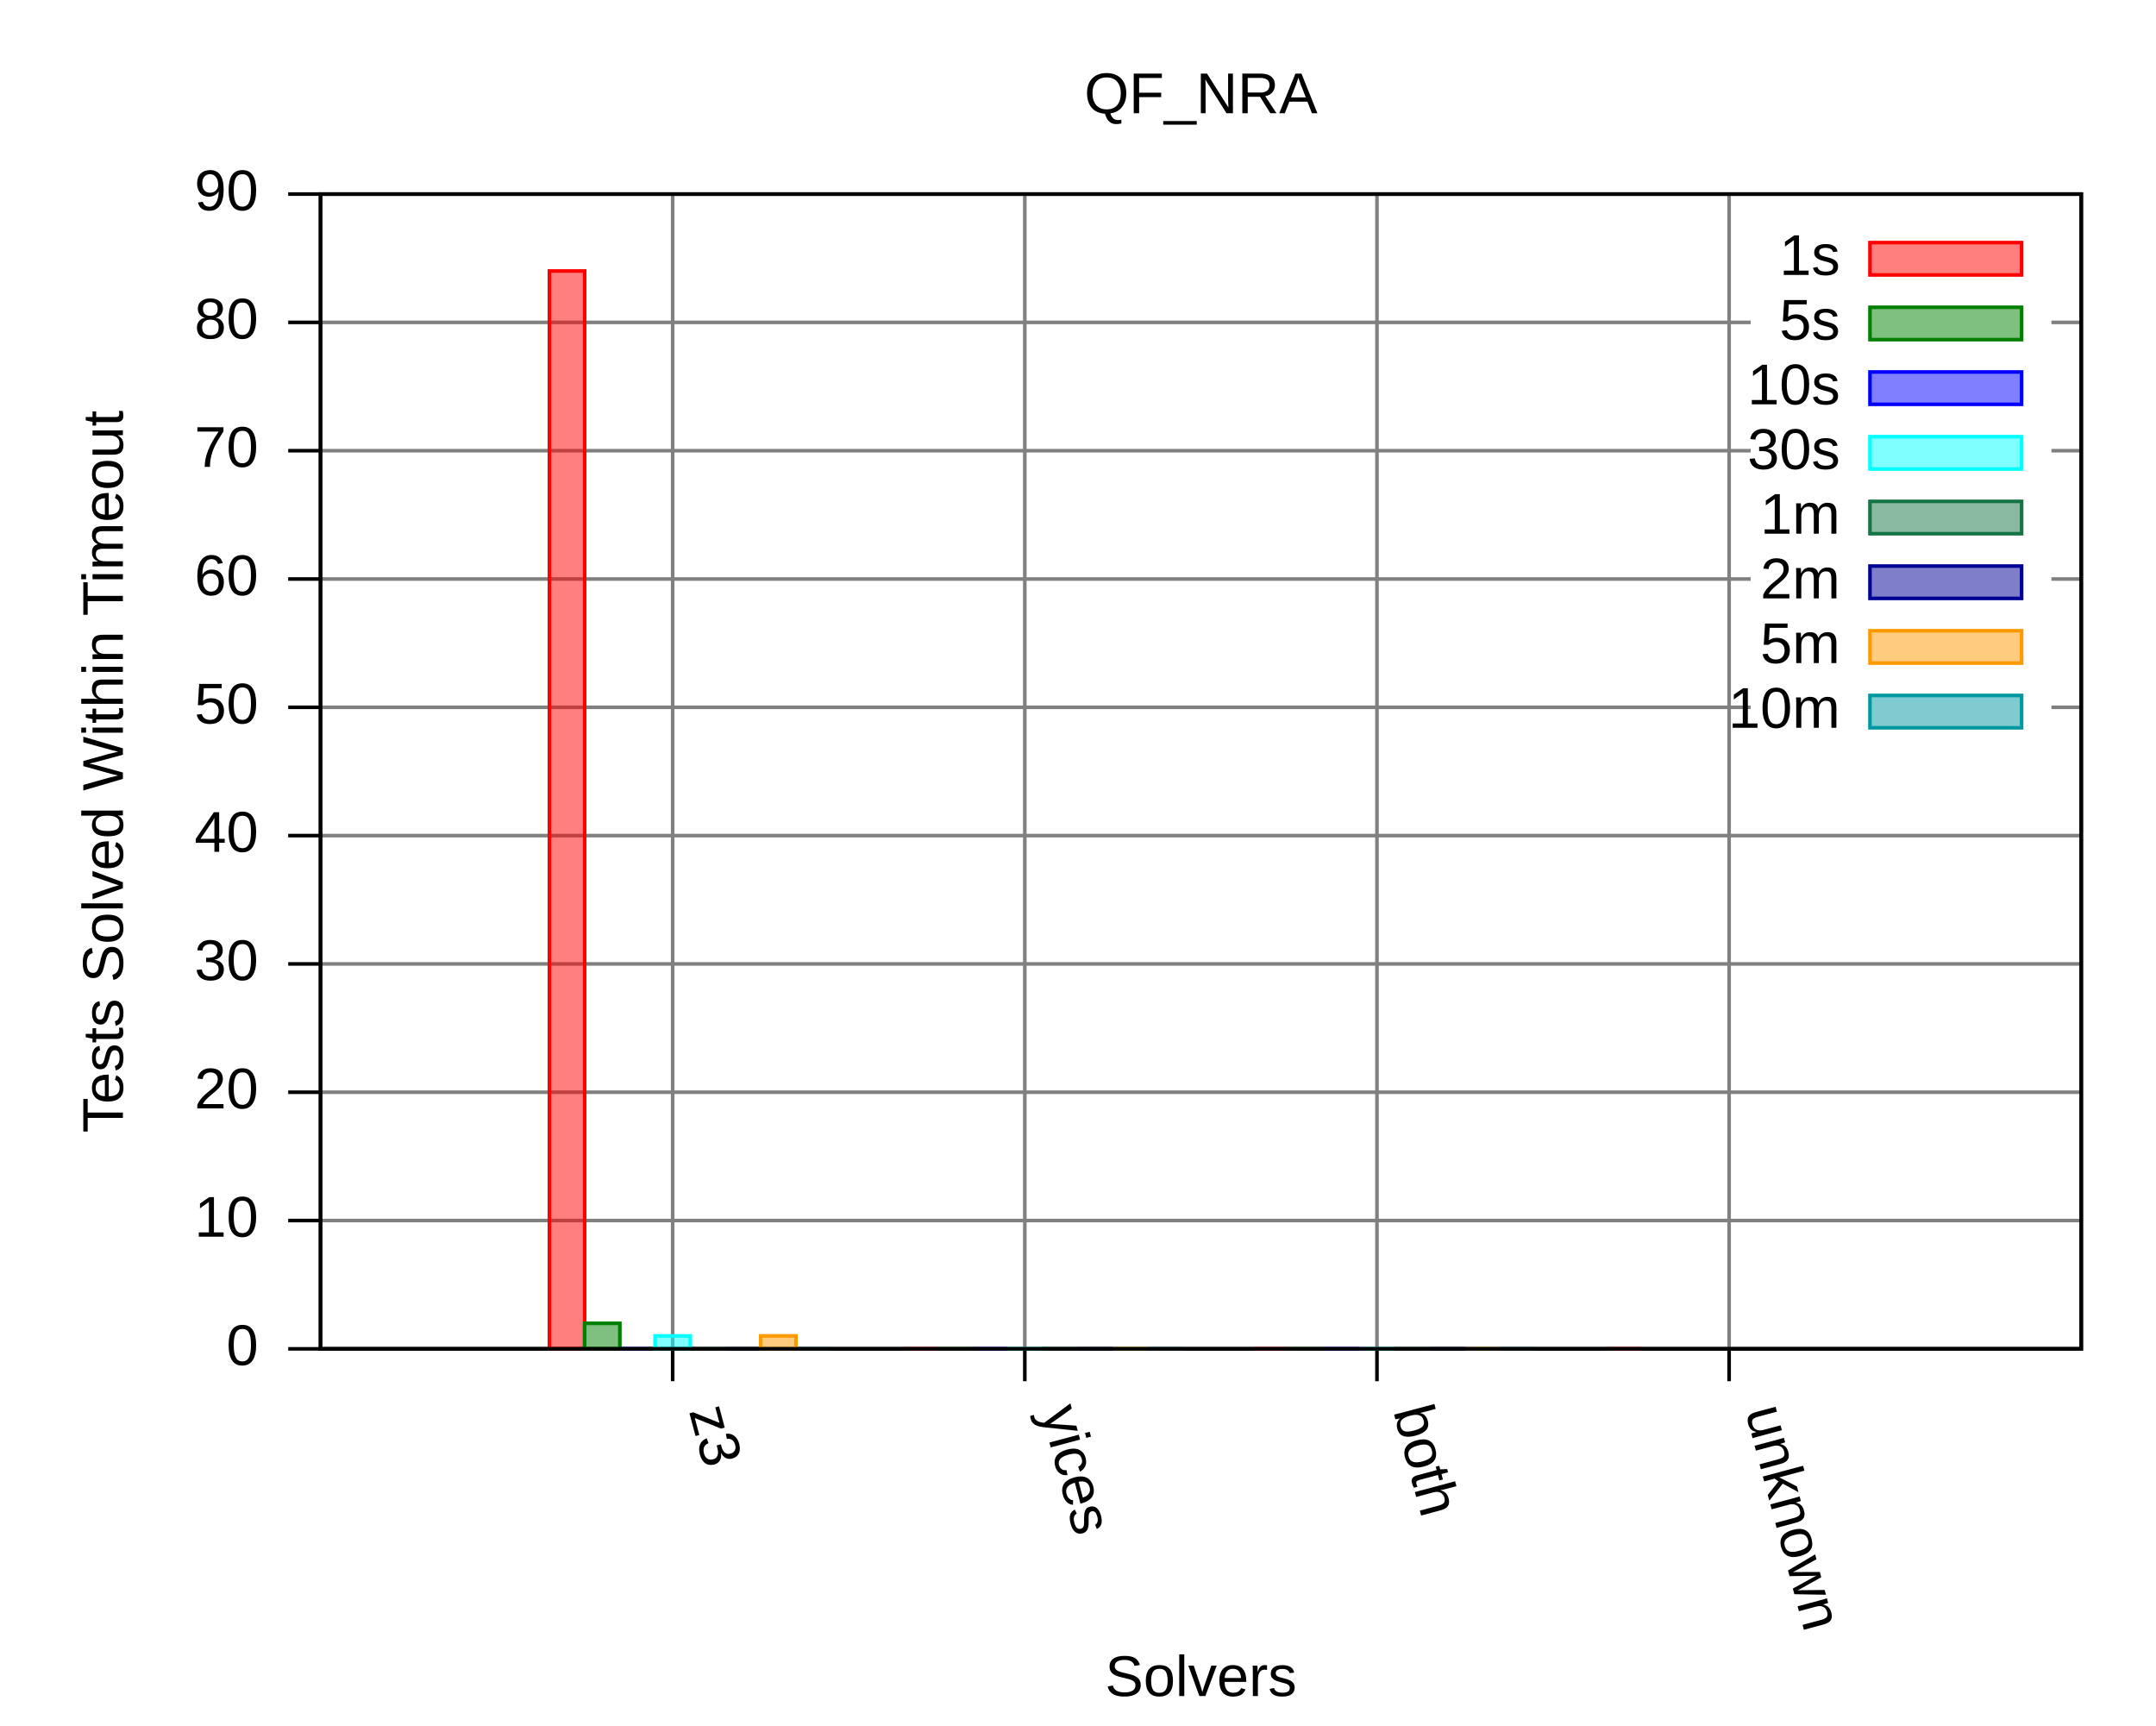
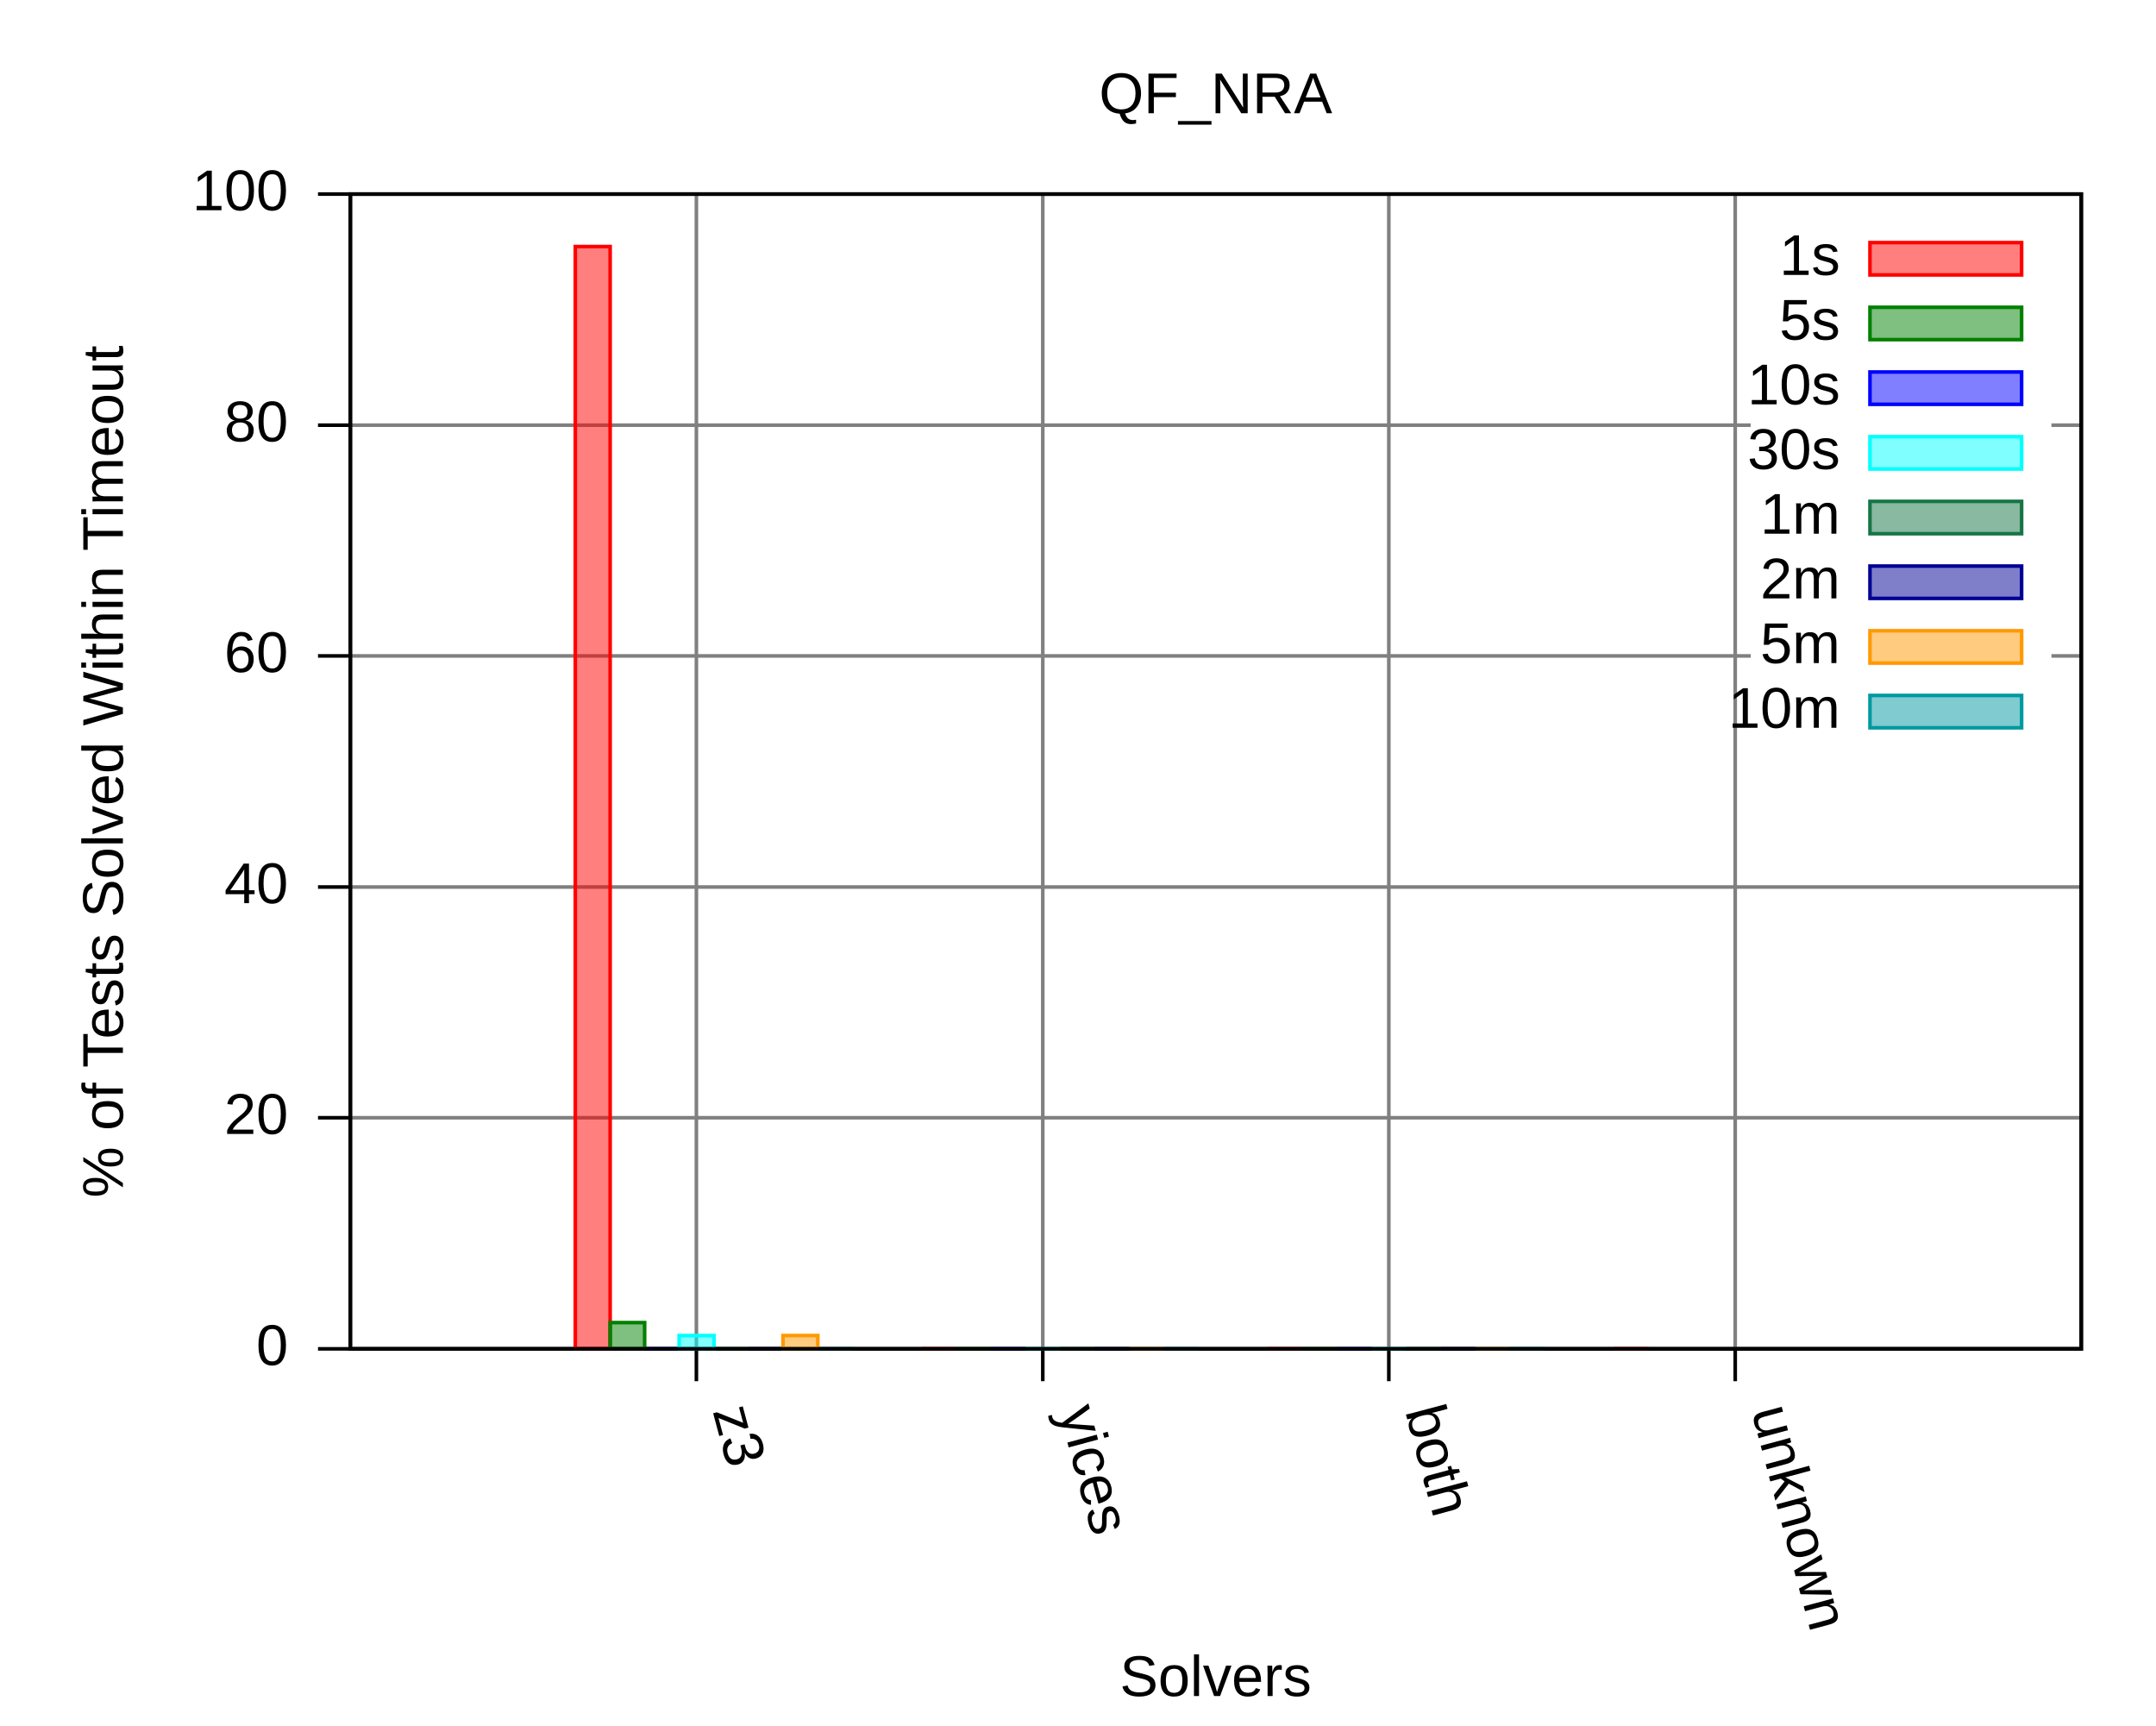
<svg xmlns="http://www.w3.org/2000/svg" xmlns:xlink="http://www.w3.org/1999/xlink" width="600" height="480" viewBox="0 0 600 480">
  <defs>
    <circle id="gpDot" r="0.5" stroke-width="0.5" />
    <path id="gpPt0" stroke-width="0.222" stroke="currentColor" d="M-1,0 h2 M0,-1 v2" />
    <path id="gpPt1" stroke-width="0.222" stroke="currentColor" d="M-1,-1 L1,1 M1,-1 L-1,1" />
    <path id="gpPt2" stroke-width="0.222" stroke="currentColor" d="M-1,0 L1,0 M0,-1 L0,1 M-1,-1 L1,1 M-1,1 L1,-1" />
    <rect id="gpPt3" stroke-width="0.222" stroke="currentColor" x="-1" y="-1" width="2" height="2" />
    <rect id="gpPt4" stroke-width="0.222" stroke="currentColor" fill="currentColor" x="-1" y="-1" width="2" height="2" />
    <circle id="gpPt5" stroke-width="0.222" stroke="currentColor" cx="0" cy="0" r="1" />
    <use xlink:href="#gpPt5" id="gpPt6" fill="currentColor" stroke="none" />
    <path id="gpPt7" stroke-width="0.222" stroke="currentColor" d="M0,-1.33 L-1.33,0.67 L1.33,0.67 z" />
    <use xlink:href="#gpPt7" id="gpPt8" fill="currentColor" stroke="none" />
    <use xlink:href="#gpPt7" id="gpPt9" stroke="currentColor" transform="rotate(180)" />
    <use xlink:href="#gpPt9" id="gpPt10" fill="currentColor" stroke="none" />
    <use xlink:href="#gpPt3" id="gpPt11" stroke="currentColor" transform="rotate(45)" />
    <use xlink:href="#gpPt11" id="gpPt12" fill="currentColor" stroke="none" />
  </defs>
  <g style="fill:none; color:white; stroke:currentColor; stroke-width:1.00; stroke-linecap:butt; stroke-linejoin:miter">
</g>
  <g style="fill:none; color:black; stroke:currentColor; stroke-width:1.00; stroke-linecap:butt; stroke-linejoin:miter">
</g>
  <g style="fill:none; color:gray; stroke:currentColor; stroke-width:1.00; stroke-linecap:butt; stroke-linejoin:miter">
-     <path d="M89.2,375.3 L579.2,375.3 " />
-   </g>
-   <g style="fill:none; color:black; stroke:currentColor; stroke-width:1.00; stroke-linecap:butt; stroke-linejoin:miter">
-     <path d="M89.2,375.3 L80.2,375.3 " />
-     <g transform="translate(71.9,379.8)" style="stroke:none; fill:black; font-family:Arial; font-size:12.00pt; text-anchor:end">
+     <path d="M97.5,375.3 L579.2,375.3 " />
+   </g>
+   <g style="fill:none; color:black; stroke:currentColor; stroke-width:1.00; stroke-linecap:butt; stroke-linejoin:miter">
+     <path d="M97.5,375.3 L88.5,375.3 " />
+     <g transform="translate(80.2,379.8)" style="stroke:none; fill:black; font-family:Arial; font-size:12.00pt; text-anchor:end">
      <text> 0</text>
    </g>
  </g>
  <g style="fill:none; color:gray; stroke:currentColor; stroke-width:1.00; stroke-linecap:butt; stroke-linejoin:miter">
-     <path d="M89.2,339.6 L579.2,339.6 " />
-   </g>
-   <g style="fill:none; color:black; stroke:currentColor; stroke-width:1.00; stroke-linecap:butt; stroke-linejoin:miter">
-     <path d="M89.2,339.6 L80.2,339.6 " />
-     <g transform="translate(71.9,344.1)" style="stroke:none; fill:black; font-family:Arial; font-size:12.00pt; text-anchor:end">
-       <text> 10</text>
-     </g>
-   </g>
-   <g style="fill:none; color:gray; stroke:currentColor; stroke-width:1.00; stroke-linecap:butt; stroke-linejoin:miter">
-     <path d="M89.2,303.9 L579.2,303.9 " />
-   </g>
-   <g style="fill:none; color:black; stroke:currentColor; stroke-width:1.00; stroke-linecap:butt; stroke-linejoin:miter">
-     <path d="M89.2,303.9 L80.2,303.9 " />
-     <g transform="translate(71.9,308.4)" style="stroke:none; fill:black; font-family:Arial; font-size:12.00pt; text-anchor:end">
+     <path d="M97.5,311.0 L579.2,311.0 " />
+   </g>
+   <g style="fill:none; color:black; stroke:currentColor; stroke-width:1.00; stroke-linecap:butt; stroke-linejoin:miter">
+     <path d="M97.5,311.0 L88.5,311.0 " />
+     <g transform="translate(80.2,315.5)" style="stroke:none; fill:black; font-family:Arial; font-size:12.00pt; text-anchor:end">
      <text> 20</text>
    </g>
  </g>
  <g style="fill:none; color:gray; stroke:currentColor; stroke-width:1.00; stroke-linecap:butt; stroke-linejoin:miter">
-     <path d="M89.2,268.2 L579.2,268.2 " />
-   </g>
-   <g style="fill:none; color:black; stroke:currentColor; stroke-width:1.00; stroke-linecap:butt; stroke-linejoin:miter">
-     <path d="M89.2,268.2 L80.2,268.2 " />
-     <g transform="translate(71.9,272.7)" style="stroke:none; fill:black; font-family:Arial; font-size:12.00pt; text-anchor:end">
-       <text> 30</text>
-     </g>
-   </g>
-   <g style="fill:none; color:gray; stroke:currentColor; stroke-width:1.00; stroke-linecap:butt; stroke-linejoin:miter">
-     <path d="M89.2,232.5 L579.2,232.5 " />
-   </g>
-   <g style="fill:none; color:black; stroke:currentColor; stroke-width:1.00; stroke-linecap:butt; stroke-linejoin:miter">
-     <path d="M89.2,232.5 L80.2,232.5 " />
-     <g transform="translate(71.9,237.0)" style="stroke:none; fill:black; font-family:Arial; font-size:12.00pt; text-anchor:end">
+     <path d="M97.5,246.8 L579.2,246.8 " />
+   </g>
+   <g style="fill:none; color:black; stroke:currentColor; stroke-width:1.00; stroke-linecap:butt; stroke-linejoin:miter">
+     <path d="M97.5,246.8 L88.5,246.8 " />
+     <g transform="translate(80.2,251.3)" style="stroke:none; fill:black; font-family:Arial; font-size:12.00pt; text-anchor:end">
      <text> 40</text>
    </g>
  </g>
  <g style="fill:none; color:gray; stroke:currentColor; stroke-width:1.00; stroke-linecap:butt; stroke-linejoin:miter">
-     <path d="M89.2,196.8 L487.2,196.8 M570.9,196.8 L579.2,196.8 " />
-   </g>
-   <g style="fill:none; color:black; stroke:currentColor; stroke-width:1.00; stroke-linecap:butt; stroke-linejoin:miter">
-     <path d="M89.2,196.8 L80.2,196.8 " />
-     <g transform="translate(71.9,201.3)" style="stroke:none; fill:black; font-family:Arial; font-size:12.00pt; text-anchor:end">
-       <text> 50</text>
-     </g>
-   </g>
-   <g style="fill:none; color:gray; stroke:currentColor; stroke-width:1.00; stroke-linecap:butt; stroke-linejoin:miter">
-     <path d="M89.2,161.1 L487.2,161.1 M570.9,161.1 L579.2,161.1 " />
-   </g>
-   <g style="fill:none; color:black; stroke:currentColor; stroke-width:1.00; stroke-linecap:butt; stroke-linejoin:miter">
-     <path d="M89.2,161.1 L80.2,161.1 " />
-     <g transform="translate(71.9,165.6)" style="stroke:none; fill:black; font-family:Arial; font-size:12.00pt; text-anchor:end">
+     <path d="M97.5,182.5 L487.2,182.5 M570.9,182.5 L579.2,182.5 " />
+   </g>
+   <g style="fill:none; color:black; stroke:currentColor; stroke-width:1.00; stroke-linecap:butt; stroke-linejoin:miter">
+     <path d="M97.5,182.5 L88.5,182.5 " />
+     <g transform="translate(80.2,187.0)" style="stroke:none; fill:black; font-family:Arial; font-size:12.00pt; text-anchor:end">
      <text> 60</text>
    </g>
  </g>
  <g style="fill:none; color:gray; stroke:currentColor; stroke-width:1.00; stroke-linecap:butt; stroke-linejoin:miter">
-     <path d="M89.2,125.4 L487.2,125.4 M570.9,125.4 L579.2,125.4 " />
-   </g>
-   <g style="fill:none; color:black; stroke:currentColor; stroke-width:1.00; stroke-linecap:butt; stroke-linejoin:miter">
-     <path d="M89.2,125.4 L80.2,125.4 " />
-     <g transform="translate(71.9,129.9)" style="stroke:none; fill:black; font-family:Arial; font-size:12.00pt; text-anchor:end">
-       <text> 70</text>
-     </g>
-   </g>
-   <g style="fill:none; color:gray; stroke:currentColor; stroke-width:1.00; stroke-linecap:butt; stroke-linejoin:miter">
-     <path d="M89.2,89.7 L487.2,89.7 M570.9,89.7 L579.2,89.7 " />
-   </g>
-   <g style="fill:none; color:black; stroke:currentColor; stroke-width:1.00; stroke-linecap:butt; stroke-linejoin:miter">
-     <path d="M89.2,89.7 L80.2,89.7 " />
-     <g transform="translate(71.9,94.2)" style="stroke:none; fill:black; font-family:Arial; font-size:12.00pt; text-anchor:end">
+     <path d="M97.5,118.3 L487.2,118.3 M570.9,118.3 L579.2,118.3 " />
+   </g>
+   <g style="fill:none; color:black; stroke:currentColor; stroke-width:1.00; stroke-linecap:butt; stroke-linejoin:miter">
+     <path d="M97.5,118.3 L88.5,118.3 " />
+     <g transform="translate(80.2,122.8)" style="stroke:none; fill:black; font-family:Arial; font-size:12.00pt; text-anchor:end">
      <text> 80</text>
    </g>
  </g>
  <g style="fill:none; color:gray; stroke:currentColor; stroke-width:1.00; stroke-linecap:butt; stroke-linejoin:miter">
-     <path d="M89.2,54.0 L579.2,54.0 " />
-   </g>
-   <g style="fill:none; color:black; stroke:currentColor; stroke-width:1.00; stroke-linecap:butt; stroke-linejoin:miter">
-     <path d="M89.2,54.0 L80.2,54.0 " />
-     <g transform="translate(71.9,58.5)" style="stroke:none; fill:black; font-family:Arial; font-size:12.00pt; text-anchor:end">
-       <text> 90</text>
-     </g>
-   </g>
-   <g style="fill:none; color:gray; stroke:currentColor; stroke-width:1.00; stroke-linecap:butt; stroke-linejoin:miter">
-     <path d="M187.2,375.3 L187.2,54.0 " />
-   </g>
-   <g style="fill:none; color:black; stroke:currentColor; stroke-width:1.00; stroke-linecap:butt; stroke-linejoin:miter">
-     <path d="M187.2,375.3 L187.2,384.3 " />
-     <g transform="translate(191.7,392.6) rotate(75)" style="stroke:none; fill:black; font-family:Arial; font-size:12.00pt; text-anchor:start">
+     <path d="M97.5,54.0 L579.2,54.0 " />
+   </g>
+   <g style="fill:none; color:black; stroke:currentColor; stroke-width:1.00; stroke-linecap:butt; stroke-linejoin:miter">
+     <path d="M97.5,54.0 L88.5,54.0 " />
+     <g transform="translate(80.2,58.5)" style="stroke:none; fill:black; font-family:Arial; font-size:12.00pt; text-anchor:end">
+       <text> 100</text>
+     </g>
+   </g>
+   <g style="fill:none; color:gray; stroke:currentColor; stroke-width:1.00; stroke-linecap:butt; stroke-linejoin:miter">
+     <path d="M193.8,375.3 L193.8,54.0 " />
+   </g>
+   <g style="fill:none; color:black; stroke:currentColor; stroke-width:1.00; stroke-linecap:butt; stroke-linejoin:miter">
+     <path d="M193.8,375.3 L193.8,384.3 " />
+     <g transform="translate(198.3,392.6) rotate(75)" style="stroke:none; fill:black; font-family:Arial; font-size:12.00pt; text-anchor:start">
      <text>z3</text>
    </g>
  </g>
  <g style="fill:none; color:gray; stroke:currentColor; stroke-width:1.00; stroke-linecap:butt; stroke-linejoin:miter">
-     <path d="M285.2,375.3 L285.2,54.0 " />
-   </g>
-   <g style="fill:none; color:black; stroke:currentColor; stroke-width:1.00; stroke-linecap:butt; stroke-linejoin:miter">
-     <path d="M285.2,375.3 L285.2,384.3 " />
-     <g transform="translate(289.7,392.6) rotate(75)" style="stroke:none; fill:black; font-family:Arial; font-size:12.00pt; text-anchor:start">
+     <path d="M290.2,375.3 L290.2,54.0 " />
+   </g>
+   <g style="fill:none; color:black; stroke:currentColor; stroke-width:1.00; stroke-linecap:butt; stroke-linejoin:miter">
+     <path d="M290.2,375.3 L290.2,384.3 " />
+     <g transform="translate(294.7,392.6) rotate(75)" style="stroke:none; fill:black; font-family:Arial; font-size:12.00pt; text-anchor:start">
      <text>yices</text>
    </g>
  </g>
  <g style="fill:none; color:gray; stroke:currentColor; stroke-width:1.00; stroke-linecap:butt; stroke-linejoin:miter">
-     <path d="M383.2,375.3 L383.2,54.0 " />
-   </g>
-   <g style="fill:none; color:black; stroke:currentColor; stroke-width:1.00; stroke-linecap:butt; stroke-linejoin:miter">
-     <path d="M383.2,375.3 L383.2,384.3 " />
-     <g transform="translate(387.7,392.6) rotate(75)" style="stroke:none; fill:black; font-family:Arial; font-size:12.00pt; text-anchor:start">
+     <path d="M386.5,375.3 L386.5,54.0 " />
+   </g>
+   <g style="fill:none; color:black; stroke:currentColor; stroke-width:1.00; stroke-linecap:butt; stroke-linejoin:miter">
+     <path d="M386.5,375.3 L386.5,384.3 " />
+     <g transform="translate(391.0,392.6) rotate(75)" style="stroke:none; fill:black; font-family:Arial; font-size:12.00pt; text-anchor:start">
      <text>both</text>
    </g>
  </g>
  <g style="fill:none; color:gray; stroke:currentColor; stroke-width:1.00; stroke-linecap:butt; stroke-linejoin:miter">
-     <path d="M481.2,375.3 L481.2,54.0 " />
-   </g>
-   <g style="fill:none; color:black; stroke:currentColor; stroke-width:1.00; stroke-linecap:butt; stroke-linejoin:miter">
-     <path d="M481.2,375.3 L481.2,384.3 " />
-     <g transform="translate(485.7,392.6) rotate(75)" style="stroke:none; fill:black; font-family:Arial; font-size:12.00pt; text-anchor:start">
+     <path d="M482.9,375.3 L482.9,54.0 " />
+   </g>
+   <g style="fill:none; color:black; stroke:currentColor; stroke-width:1.00; stroke-linecap:butt; stroke-linejoin:miter">
+     <path d="M482.9,375.3 L482.9,384.3 " />
+     <g transform="translate(487.4,392.6) rotate(75)" style="stroke:none; fill:black; font-family:Arial; font-size:12.00pt; text-anchor:start">
      <text>unknown</text>
    </g>
-     <path d="M89.2,54.0 L89.2,375.3 L579.2,375.3 L579.2,54.0 L89.2,54.0 Z " />
+     <path d="M97.5,54.0 L97.5,375.3 L579.2,375.3 L579.2,54.0 L97.5,54.0 Z " />
    <g transform="translate(34.2,214.7) rotate(-90)" style="stroke:none; fill:black; font-family:Arial; font-size:12.00pt; text-anchor:middle">
-       <text>Tests Solved Within Timeout</text>
-     </g>
-     <g transform="translate(334.2,471.9)" style="stroke:none; fill:black; font-family:Arial; font-size:12.00pt; text-anchor:middle">
+       <text>% of Tests Solved Within Timeout</text>
+     </g>
+     <g transform="translate(338.3,471.9)" style="stroke:none; fill:black; font-family:Arial; font-size:12.00pt; text-anchor:middle">
      <text>Solvers</text>
    </g>
-     <g transform="translate(334.2,31.5)" style="stroke:none; fill:black; font-family:Arial; font-size:12.00pt; text-anchor:middle">
+     <g transform="translate(338.3,31.5)" style="stroke:none; fill:black; font-family:Arial; font-size:12.00pt; text-anchor:middle">
      <text>QF_NRA</text>
    </g>
  </g>
  <g style="fill:none; color:red; stroke:currentColor; stroke-width:1.00; stroke-linecap:butt; stroke-linejoin:miter">
</g>
  <g style="fill:none; color:black; stroke:currentColor; stroke-width:1.00; stroke-linecap:butt; stroke-linejoin:miter">
    <g transform="translate(512.1,76.5)" style="stroke:none; fill:black; font-family:Arial; font-size:12.00pt; text-anchor:end">
      <text>1s</text>
    </g>
  </g>
  <g style="fill:none; color:red; stroke:currentColor; stroke-width:1.00; stroke-linecap:butt; stroke-linejoin:miter">
    <g style="stroke:none; shape-rendering:crispEdges">
      <polygon fill="currentColor" fill-opacity="0.5" points="520.4,76.5 562.6,76.5 562.6,67.5 520.4,67.5 " />
    </g>
    <path d="M520.4,76.5 L562.6,76.5 L562.6,67.5 L520.4,67.5 L520.4,76.5 Z " />
    <g style="stroke:none; shape-rendering:crispEdges">
-       <polygon fill="currentColor" fill-opacity="0.5" points="152.9,375.3 162.8,375.3 162.8,75.3 152.9,75.3 " />
-     </g>
-     <path d="M152.9,375.3 L152.9,75.4 L162.7,75.4 L162.7,375.3 L152.9,375.3 Z " />
-     <g style="stroke:none; shape-rendering:crispEdges">
-       <polygon fill="currentColor" fill-opacity="0.5" points="250.9,375.3 260.8,375.3 260.8,375.2 250.9,375.2 " />
-     </g>
-     <path d="M250.9,375.3 L260.7,375.3 L250.9,375.3 Z " />
-     <g style="stroke:none; shape-rendering:crispEdges">
-       <polygon fill="currentColor" fill-opacity="0.5" points="348.9,375.3 358.8,375.3 358.8,375.2 348.9,375.2 " />
-     </g>
-     <path d="M348.9,375.3 L358.7,375.3 L348.9,375.3 Z " />
-     <g style="stroke:none; shape-rendering:crispEdges">
-       <polygon fill="currentColor" fill-opacity="0.5" points="446.9,375.3 456.8,375.3 456.8,375.2 446.9,375.2 " />
-     </g>
-     <path d="M446.9,375.3 L456.7,375.3 L446.9,375.3 Z " />
+       <polygon fill="currentColor" fill-opacity="0.5" points="160.1,375.3 169.9,375.3 169.9,68.5 160.1,68.5 " />
+     </g>
+     <path d="M160.1,375.3 L160.1,68.6 L169.8,68.6 L169.8,375.3 L160.1,375.3 Z " />
+     <g style="stroke:none; shape-rendering:crispEdges">
+       <polygon fill="currentColor" fill-opacity="0.5" points="256.5,375.3 266.2,375.3 266.2,375.2 256.5,375.2 " />
+     </g>
+     <path d="M256.5,375.3 L266.1,375.3 L256.5,375.3 Z " />
+     <g style="stroke:none; shape-rendering:crispEdges">
+       <polygon fill="currentColor" fill-opacity="0.5" points="352.8,375.3 362.5,375.3 362.5,375.2 352.8,375.2 " />
+     </g>
+     <path d="M352.8,375.3 L362.4,375.3 L352.8,375.3 Z " />
+     <g style="stroke:none; shape-rendering:crispEdges">
+       <polygon fill="currentColor" fill-opacity="0.5" points="449.1,375.3 458.9,375.3 458.9,375.2 449.1,375.2 " />
+     </g>
+     <path d="M449.1,375.3 L458.8,375.3 L449.1,375.3 Z " />
  </g>
  <g style="fill:none; color:green; stroke:currentColor; stroke-width:1.00; stroke-linecap:butt; stroke-linejoin:miter">
</g>
  <g style="fill:none; color:black; stroke:currentColor; stroke-width:1.00; stroke-linecap:butt; stroke-linejoin:miter">
    <g transform="translate(512.1,94.5)" style="stroke:none; fill:black; font-family:Arial; font-size:12.00pt; text-anchor:end">
      <text>5s</text>
    </g>
  </g>
  <g style="fill:none; color:green; stroke:currentColor; stroke-width:1.00; stroke-linecap:butt; stroke-linejoin:miter">
    <g style="stroke:none; shape-rendering:crispEdges">
      <polygon fill="currentColor" fill-opacity="0.5" points="520.4,94.5 562.6,94.5 562.6,85.5 520.4,85.5 " />
    </g>
    <path d="M520.4,94.5 L562.6,94.5 L562.6,85.5 L520.4,85.5 L520.4,94.5 Z " />
    <g style="stroke:none; shape-rendering:crispEdges">
-       <polygon fill="currentColor" fill-opacity="0.5" points="162.7,375.3 172.6,375.3 172.6,368.1 162.7,368.1 " />
-     </g>
-     <path d="M162.7,375.3 L162.7,368.2 L172.5,368.2 L172.5,375.3 L162.7,375.3 Z " />
-     <g style="stroke:none; shape-rendering:crispEdges">
-       <polygon fill="currentColor" fill-opacity="0.5" points="260.7,375.3 270.6,375.3 270.6,375.2 260.7,375.2 " />
-     </g>
-     <path d="M260.7,375.3 L270.5,375.3 L260.7,375.3 Z " />
-     <g style="stroke:none; shape-rendering:crispEdges">
-       <polygon fill="currentColor" fill-opacity="0.5" points="358.7,375.3 368.6,375.3 368.6,375.2 358.7,375.2 " />
-     </g>
-     <path d="M358.7,375.3 L368.5,375.3 L358.7,375.3 Z " />
+       <polygon fill="currentColor" fill-opacity="0.5" points="169.8,375.3 179.5,375.3 179.5,367.9 169.8,367.9 " />
+     </g>
+     <path d="M169.8,375.3 L169.8,368.0 L179.4,368.0 L179.4,375.3 L169.8,375.3 Z " />
+     <g style="stroke:none; shape-rendering:crispEdges">
+       <polygon fill="currentColor" fill-opacity="0.5" points="266.1,375.3 275.8,375.3 275.8,375.2 266.1,375.2 " />
+     </g>
+     <path d="M266.1,375.3 L275.7,375.3 L266.1,375.3 Z " />
+     <g style="stroke:none; shape-rendering:crispEdges">
+       <polygon fill="currentColor" fill-opacity="0.5" points="362.4,375.3 372.2,375.3 372.2,375.2 362.4,375.2 " />
+     </g>
+     <path d="M362.4,375.3 L372.1,375.3 L362.4,375.3 Z " />
  </g>
  <g style="fill:none; color:blue; stroke:currentColor; stroke-width:1.00; stroke-linecap:butt; stroke-linejoin:miter">
</g>
  <g style="fill:none; color:black; stroke:currentColor; stroke-width:1.00; stroke-linecap:butt; stroke-linejoin:miter">
    <g transform="translate(512.1,112.5)" style="stroke:none; fill:black; font-family:Arial; font-size:12.00pt; text-anchor:end">
      <text>10s</text>
    </g>
  </g>
  <g style="fill:none; color:blue; stroke:currentColor; stroke-width:1.00; stroke-linecap:butt; stroke-linejoin:miter">
    <g style="stroke:none; shape-rendering:crispEdges">
      <polygon fill="currentColor" fill-opacity="0.5" points="520.4,112.5 562.6,112.5 562.6,103.5 520.4,103.5 " />
    </g>
    <path d="M520.4,112.5 L562.6,112.5 L562.6,103.5 L520.4,103.5 L520.4,112.5 Z " />
    <g style="stroke:none; shape-rendering:crispEdges">
-       <polygon fill="currentColor" fill-opacity="0.5" points="172.5,375.3 182.4,375.3 182.4,375.2 172.5,375.2 " />
-     </g>
-     <path d="M172.5,375.3 L182.3,375.3 L172.5,375.3 Z " />
-     <g style="stroke:none; shape-rendering:crispEdges">
-       <polygon fill="currentColor" fill-opacity="0.5" points="270.5,375.3 280.4,375.3 280.4,375.2 270.5,375.2 " />
-     </g>
-     <path d="M270.5,375.3 L280.3,375.3 L270.5,375.3 Z " />
-     <g style="stroke:none; shape-rendering:crispEdges">
-       <polygon fill="currentColor" fill-opacity="0.5" points="368.5,375.3 378.4,375.3 378.4,375.2 368.5,375.2 " />
-     </g>
-     <path d="M368.5,375.3 L378.3,375.3 L368.5,375.3 Z " />
+       <polygon fill="currentColor" fill-opacity="0.5" points="179.4,375.3 189.1,375.3 189.1,375.2 179.4,375.2 " />
+     </g>
+     <path d="M179.4,375.3 L189.0,375.3 L179.4,375.3 Z " />
+     <g style="stroke:none; shape-rendering:crispEdges">
+       <polygon fill="currentColor" fill-opacity="0.5" points="275.7,375.3 285.5,375.3 285.5,375.2 275.7,375.2 " />
+     </g>
+     <path d="M275.7,375.3 L285.4,375.3 L275.7,375.3 Z " />
+     <g style="stroke:none; shape-rendering:crispEdges">
+       <polygon fill="currentColor" fill-opacity="0.5" points="372.1,375.3 381.8,375.3 381.8,375.2 372.1,375.2 " />
+     </g>
+     <path d="M372.1,375.3 L381.7,375.3 L372.1,375.3 Z " />
  </g>
  <g style="fill:none; color:cyan; stroke:currentColor; stroke-width:1.00; stroke-linecap:butt; stroke-linejoin:miter">
</g>
  <g style="fill:none; color:black; stroke:currentColor; stroke-width:1.00; stroke-linecap:butt; stroke-linejoin:miter">
    <g transform="translate(512.1,130.5)" style="stroke:none; fill:black; font-family:Arial; font-size:12.00pt; text-anchor:end">
      <text>30s</text>
    </g>
  </g>
  <g style="fill:none; color:cyan; stroke:currentColor; stroke-width:1.00; stroke-linecap:butt; stroke-linejoin:miter">
    <g style="stroke:none; shape-rendering:crispEdges">
      <polygon fill="currentColor" fill-opacity="0.5" points="520.4,130.5 562.6,130.5 562.6,121.5 520.4,121.5 " />
    </g>
    <path d="M520.4,130.5 L562.6,130.5 L562.6,121.5 L520.4,121.5 L520.4,130.5 Z " />
    <g style="stroke:none; shape-rendering:crispEdges">
-       <polygon fill="currentColor" fill-opacity="0.5" points="182.3,375.3 192.2,375.3 192.2,371.6 182.3,371.6 " />
-     </g>
-     <path d="M182.3,375.3 L182.3,371.7 L192.1,371.7 L192.1,375.3 L182.3,375.3 Z " />
-     <g style="stroke:none; shape-rendering:crispEdges">
-       <polygon fill="currentColor" fill-opacity="0.5" points="280.3,375.3 290.2,375.3 290.2,375.2 280.3,375.2 " />
-     </g>
-     <path d="M280.3,375.3 L290.1,375.3 L280.3,375.3 Z " />
-     <g style="stroke:none; shape-rendering:crispEdges">
-       <polygon fill="currentColor" fill-opacity="0.5" points="378.3,375.3 388.2,375.3 388.2,375.2 378.3,375.2 " />
-     </g>
-     <path d="M378.3,375.3 L388.1,375.3 L378.3,375.3 Z " />
+       <polygon fill="currentColor" fill-opacity="0.5" points="189.0,375.3 198.8,375.3 198.8,371.5 189.0,371.5 " />
+     </g>
+     <path d="M189.0,375.3 L189.0,371.6 L198.7,371.6 L198.7,375.3 L189.0,375.3 Z " />
+     <g style="stroke:none; shape-rendering:crispEdges">
+       <polygon fill="currentColor" fill-opacity="0.5" points="285.4,375.3 295.1,375.3 295.1,375.2 285.4,375.2 " />
+     </g>
+     <path d="M285.4,375.3 L295.0,375.3 L285.4,375.3 Z " />
+     <g style="stroke:none; shape-rendering:crispEdges">
+       <polygon fill="currentColor" fill-opacity="0.5" points="381.7,375.3 391.4,375.3 391.4,375.2 381.7,375.2 " />
+     </g>
+     <path d="M381.7,375.3 L391.3,375.3 L381.7,375.3 Z " />
  </g>
  <g style="fill:none; color:#157545; stroke:currentColor; stroke-width:1.00; stroke-linecap:butt; stroke-linejoin:miter">
</g>
  <g style="fill:none; color:black; stroke:currentColor; stroke-width:1.00; stroke-linecap:butt; stroke-linejoin:miter">
    <g transform="translate(512.1,148.5)" style="stroke:none; fill:black; font-family:Arial; font-size:12.00pt; text-anchor:end">
      <text>1m</text>
    </g>
  </g>
  <g style="fill:none; color:#157545; stroke:currentColor; stroke-width:1.00; stroke-linecap:butt; stroke-linejoin:miter">
    <g style="stroke:none; shape-rendering:crispEdges">
      <polygon fill="currentColor" fill-opacity="0.5" points="520.4,148.5 562.6,148.5 562.6,139.5 520.4,139.5 " />
    </g>
    <path d="M520.4,148.5 L562.6,148.5 L562.6,139.5 L520.4,139.5 L520.4,148.5 Z " />
    <g style="stroke:none; shape-rendering:crispEdges">
-       <polygon fill="currentColor" fill-opacity="0.5" points="192.1,375.3 202.0,375.3 202.0,375.2 192.1,375.2 " />
-     </g>
-     <path d="M192.1,375.3 L201.9,375.3 L192.1,375.3 Z " />
-     <g style="stroke:none; shape-rendering:crispEdges">
-       <polygon fill="currentColor" fill-opacity="0.5" points="290.1,375.3 300.0,375.3 300.0,375.2 290.1,375.2 " />
-     </g>
-     <path d="M290.1,375.3 L299.9,375.3 L290.1,375.3 Z " />
-     <g style="stroke:none; shape-rendering:crispEdges">
-       <polygon fill="currentColor" fill-opacity="0.5" points="388.1,375.3 398.0,375.3 398.0,375.2 388.1,375.2 " />
-     </g>
-     <path d="M388.1,375.3 L397.9,375.3 L388.1,375.3 Z " />
+       <polygon fill="currentColor" fill-opacity="0.5" points="198.7,375.3 208.4,375.3 208.4,375.2 198.7,375.2 " />
+     </g>
+     <path d="M198.7,375.3 L208.3,375.3 L198.7,375.3 Z " />
+     <g style="stroke:none; shape-rendering:crispEdges">
+       <polygon fill="currentColor" fill-opacity="0.5" points="295.0,375.3 304.7,375.3 304.7,375.2 295.0,375.2 " />
+     </g>
+     <path d="M295.0,375.3 L304.6,375.3 L295.0,375.3 Z " />
+     <g style="stroke:none; shape-rendering:crispEdges">
+       <polygon fill="currentColor" fill-opacity="0.5" points="391.3,375.3 401.1,375.3 401.1,375.2 391.3,375.2 " />
+     </g>
+     <path d="M391.3,375.3 L401.0,375.3 L391.3,375.3 Z " />
  </g>
  <g style="fill:none; color:#000094; stroke:currentColor; stroke-width:1.00; stroke-linecap:butt; stroke-linejoin:miter">
</g>
  <g style="fill:none; color:black; stroke:currentColor; stroke-width:1.00; stroke-linecap:butt; stroke-linejoin:miter">
    <g transform="translate(512.1,166.5)" style="stroke:none; fill:black; font-family:Arial; font-size:12.00pt; text-anchor:end">
      <text>2m</text>
    </g>
  </g>
  <g style="fill:none; color:#000094; stroke:currentColor; stroke-width:1.00; stroke-linecap:butt; stroke-linejoin:miter">
    <g style="stroke:none; shape-rendering:crispEdges">
      <polygon fill="currentColor" fill-opacity="0.5" points="520.4,166.5 562.6,166.5 562.6,157.5 520.4,157.5 " />
    </g>
    <path d="M520.4,166.5 L562.6,166.5 L562.6,157.5 L520.4,157.5 L520.4,166.5 Z " />
    <g style="stroke:none; shape-rendering:crispEdges">
-       <polygon fill="currentColor" fill-opacity="0.5" points="201.9,375.3 211.8,375.3 211.8,375.2 201.9,375.2 " />
-     </g>
-     <path d="M201.9,375.3 L211.7,375.3 L201.9,375.3 Z " />
-     <g style="stroke:none; shape-rendering:crispEdges">
-       <polygon fill="currentColor" fill-opacity="0.5" points="299.9,375.3 309.8,375.3 309.8,375.2 299.9,375.2 " />
-     </g>
-     <path d="M299.9,375.3 L309.7,375.3 L299.9,375.3 Z " />
-     <g style="stroke:none; shape-rendering:crispEdges">
-       <polygon fill="currentColor" fill-opacity="0.5" points="397.9,375.3 407.8,375.3 407.8,375.2 397.9,375.2 " />
-     </g>
-     <path d="M397.9,375.3 L407.7,375.3 L397.9,375.3 Z " />
+       <polygon fill="currentColor" fill-opacity="0.5" points="208.3,375.3 218.0,375.3 218.0,375.2 208.3,375.2 " />
+     </g>
+     <path d="M208.3,375.3 L217.9,375.3 L208.3,375.3 Z " />
+     <g style="stroke:none; shape-rendering:crispEdges">
+       <polygon fill="currentColor" fill-opacity="0.5" points="304.6,375.3 314.4,375.3 314.4,375.2 304.6,375.2 " />
+     </g>
+     <path d="M304.6,375.3 L314.3,375.3 L304.6,375.3 Z " />
+     <g style="stroke:none; shape-rendering:crispEdges">
+       <polygon fill="currentColor" fill-opacity="0.5" points="401.0,375.3 410.7,375.3 410.7,375.2 401.0,375.2 " />
+     </g>
+     <path d="M401.0,375.3 L410.6,375.3 L401.0,375.3 Z " />
  </g>
  <g style="fill:none; color:#FF9900; stroke:currentColor; stroke-width:1.00; stroke-linecap:butt; stroke-linejoin:miter">
</g>
  <g style="fill:none; color:black; stroke:currentColor; stroke-width:1.00; stroke-linecap:butt; stroke-linejoin:miter">
    <g transform="translate(512.1,184.5)" style="stroke:none; fill:black; font-family:Arial; font-size:12.00pt; text-anchor:end">
      <text>5m</text>
    </g>
  </g>
  <g style="fill:none; color:#FF9900; stroke:currentColor; stroke-width:1.00; stroke-linecap:butt; stroke-linejoin:miter">
    <g style="stroke:none; shape-rendering:crispEdges">
      <polygon fill="currentColor" fill-opacity="0.5" points="520.4,184.5 562.6,184.5 562.6,175.5 520.4,175.5 " />
    </g>
    <path d="M520.4,184.5 L562.6,184.5 L562.6,175.5 L520.4,175.5 L520.4,184.5 Z " />
    <g style="stroke:none; shape-rendering:crispEdges">
-       <polygon fill="currentColor" fill-opacity="0.5" points="211.7,375.3 221.6,375.3 221.6,371.6 211.7,371.6 " />
-     </g>
-     <path d="M211.7,375.3 L211.7,371.7 L221.5,371.7 L221.5,375.3 L211.7,375.3 Z " />
-     <g style="stroke:none; shape-rendering:crispEdges">
-       <polygon fill="currentColor" fill-opacity="0.5" points="309.7,375.3 319.6,375.3 319.6,375.2 309.7,375.2 " />
-     </g>
-     <path d="M309.7,375.3 L319.5,375.3 L309.7,375.3 Z " />
-     <g style="stroke:none; shape-rendering:crispEdges">
-       <polygon fill="currentColor" fill-opacity="0.5" points="407.7,375.3 417.6,375.3 417.6,375.2 407.7,375.2 " />
-     </g>
-     <path d="M407.7,375.3 L417.5,375.3 L407.7,375.3 Z " />
+       <polygon fill="currentColor" fill-opacity="0.5" points="217.9,375.3 227.7,375.3 227.7,371.5 217.9,371.5 " />
+     </g>
+     <path d="M217.9,375.3 L217.9,371.6 L227.6,371.6 L227.6,375.3 L217.9,375.3 Z " />
+     <g style="stroke:none; shape-rendering:crispEdges">
+       <polygon fill="currentColor" fill-opacity="0.5" points="314.3,375.3 324.0,375.3 324.0,375.2 314.3,375.2 " />
+     </g>
+     <path d="M314.3,375.3 L323.9,375.3 L314.3,375.3 Z " />
+     <g style="stroke:none; shape-rendering:crispEdges">
+       <polygon fill="currentColor" fill-opacity="0.5" points="410.6,375.3 420.3,375.3 420.3,375.2 410.6,375.2 " />
+     </g>
+     <path d="M410.6,375.3 L420.2,375.3 L410.6,375.3 Z " />
  </g>
  <g style="fill:none; color:#0099A1; stroke:currentColor; stroke-width:1.00; stroke-linecap:butt; stroke-linejoin:miter">
</g>
  <g style="fill:none; color:black; stroke:currentColor; stroke-width:1.00; stroke-linecap:butt; stroke-linejoin:miter">
    <g transform="translate(512.1,202.5)" style="stroke:none; fill:black; font-family:Arial; font-size:12.00pt; text-anchor:end">
      <text>10m</text>
    </g>
  </g>
  <g style="fill:none; color:#0099A1; stroke:currentColor; stroke-width:1.00; stroke-linecap:butt; stroke-linejoin:miter">
    <g style="stroke:none; shape-rendering:crispEdges">
      <polygon fill="currentColor" fill-opacity="0.5" points="520.4,202.5 562.6,202.5 562.6,193.5 520.4,193.5 " />
    </g>
    <path d="M520.4,202.5 L562.6,202.5 L562.6,193.5 L520.4,193.5 L520.4,202.5 Z " />
    <g style="stroke:none; shape-rendering:crispEdges">
-       <polygon fill="currentColor" fill-opacity="0.5" points="221.5,375.3 231.4,375.3 231.4,375.2 221.5,375.2 " />
-     </g>
-     <path d="M221.5,375.3 L231.3,375.3 L221.5,375.3 Z " />
-     <g style="stroke:none; shape-rendering:crispEdges">
-       <polygon fill="currentColor" fill-opacity="0.5" points="319.5,375.3 329.4,375.3 329.4,375.2 319.5,375.2 " />
-     </g>
-     <path d="M319.5,375.3 L329.3,375.3 L319.5,375.3 Z " />
-     <g style="stroke:none; shape-rendering:crispEdges">
-       <polygon fill="currentColor" fill-opacity="0.5" points="417.5,375.3 427.4,375.3 427.4,375.2 417.5,375.2 " />
-     </g>
-     <path d="M417.5,375.3 L427.3,375.3 L417.5,375.3 Z " />
-   </g>
-   <g style="fill:none; color:black; stroke:currentColor; stroke-width:1.00; stroke-linecap:butt; stroke-linejoin:miter">
-     <path d="M89.2,54.0 L89.2,375.3 L579.2,375.3 L579.2,54.0 L89.2,54.0 Z " />
+       <polygon fill="currentColor" fill-opacity="0.5" points="227.6,375.3 237.3,375.3 237.3,375.2 227.6,375.2 " />
+     </g>
+     <path d="M227.6,375.3 L237.2,375.3 L227.6,375.3 Z " />
+     <g style="stroke:none; shape-rendering:crispEdges">
+       <polygon fill="currentColor" fill-opacity="0.5" points="323.9,375.3 333.6,375.3 333.6,375.2 323.9,375.2 " />
+     </g>
+     <path d="M323.9,375.3 L333.5,375.3 L323.9,375.3 Z " />
+     <g style="stroke:none; shape-rendering:crispEdges">
+       <polygon fill="currentColor" fill-opacity="0.5" points="420.2,375.3 430.0,375.3 430.0,375.2 420.2,375.2 " />
+     </g>
+     <path d="M420.2,375.3 L429.9,375.3 L420.2,375.3 Z " />
+   </g>
+   <g style="fill:none; color:black; stroke:currentColor; stroke-width:1.00; stroke-linecap:butt; stroke-linejoin:miter">
+     <path d="M97.5,54.0 L97.5,375.3 L579.2,375.3 L579.2,54.0 L97.5,54.0 Z " />
  </g>
</svg>
